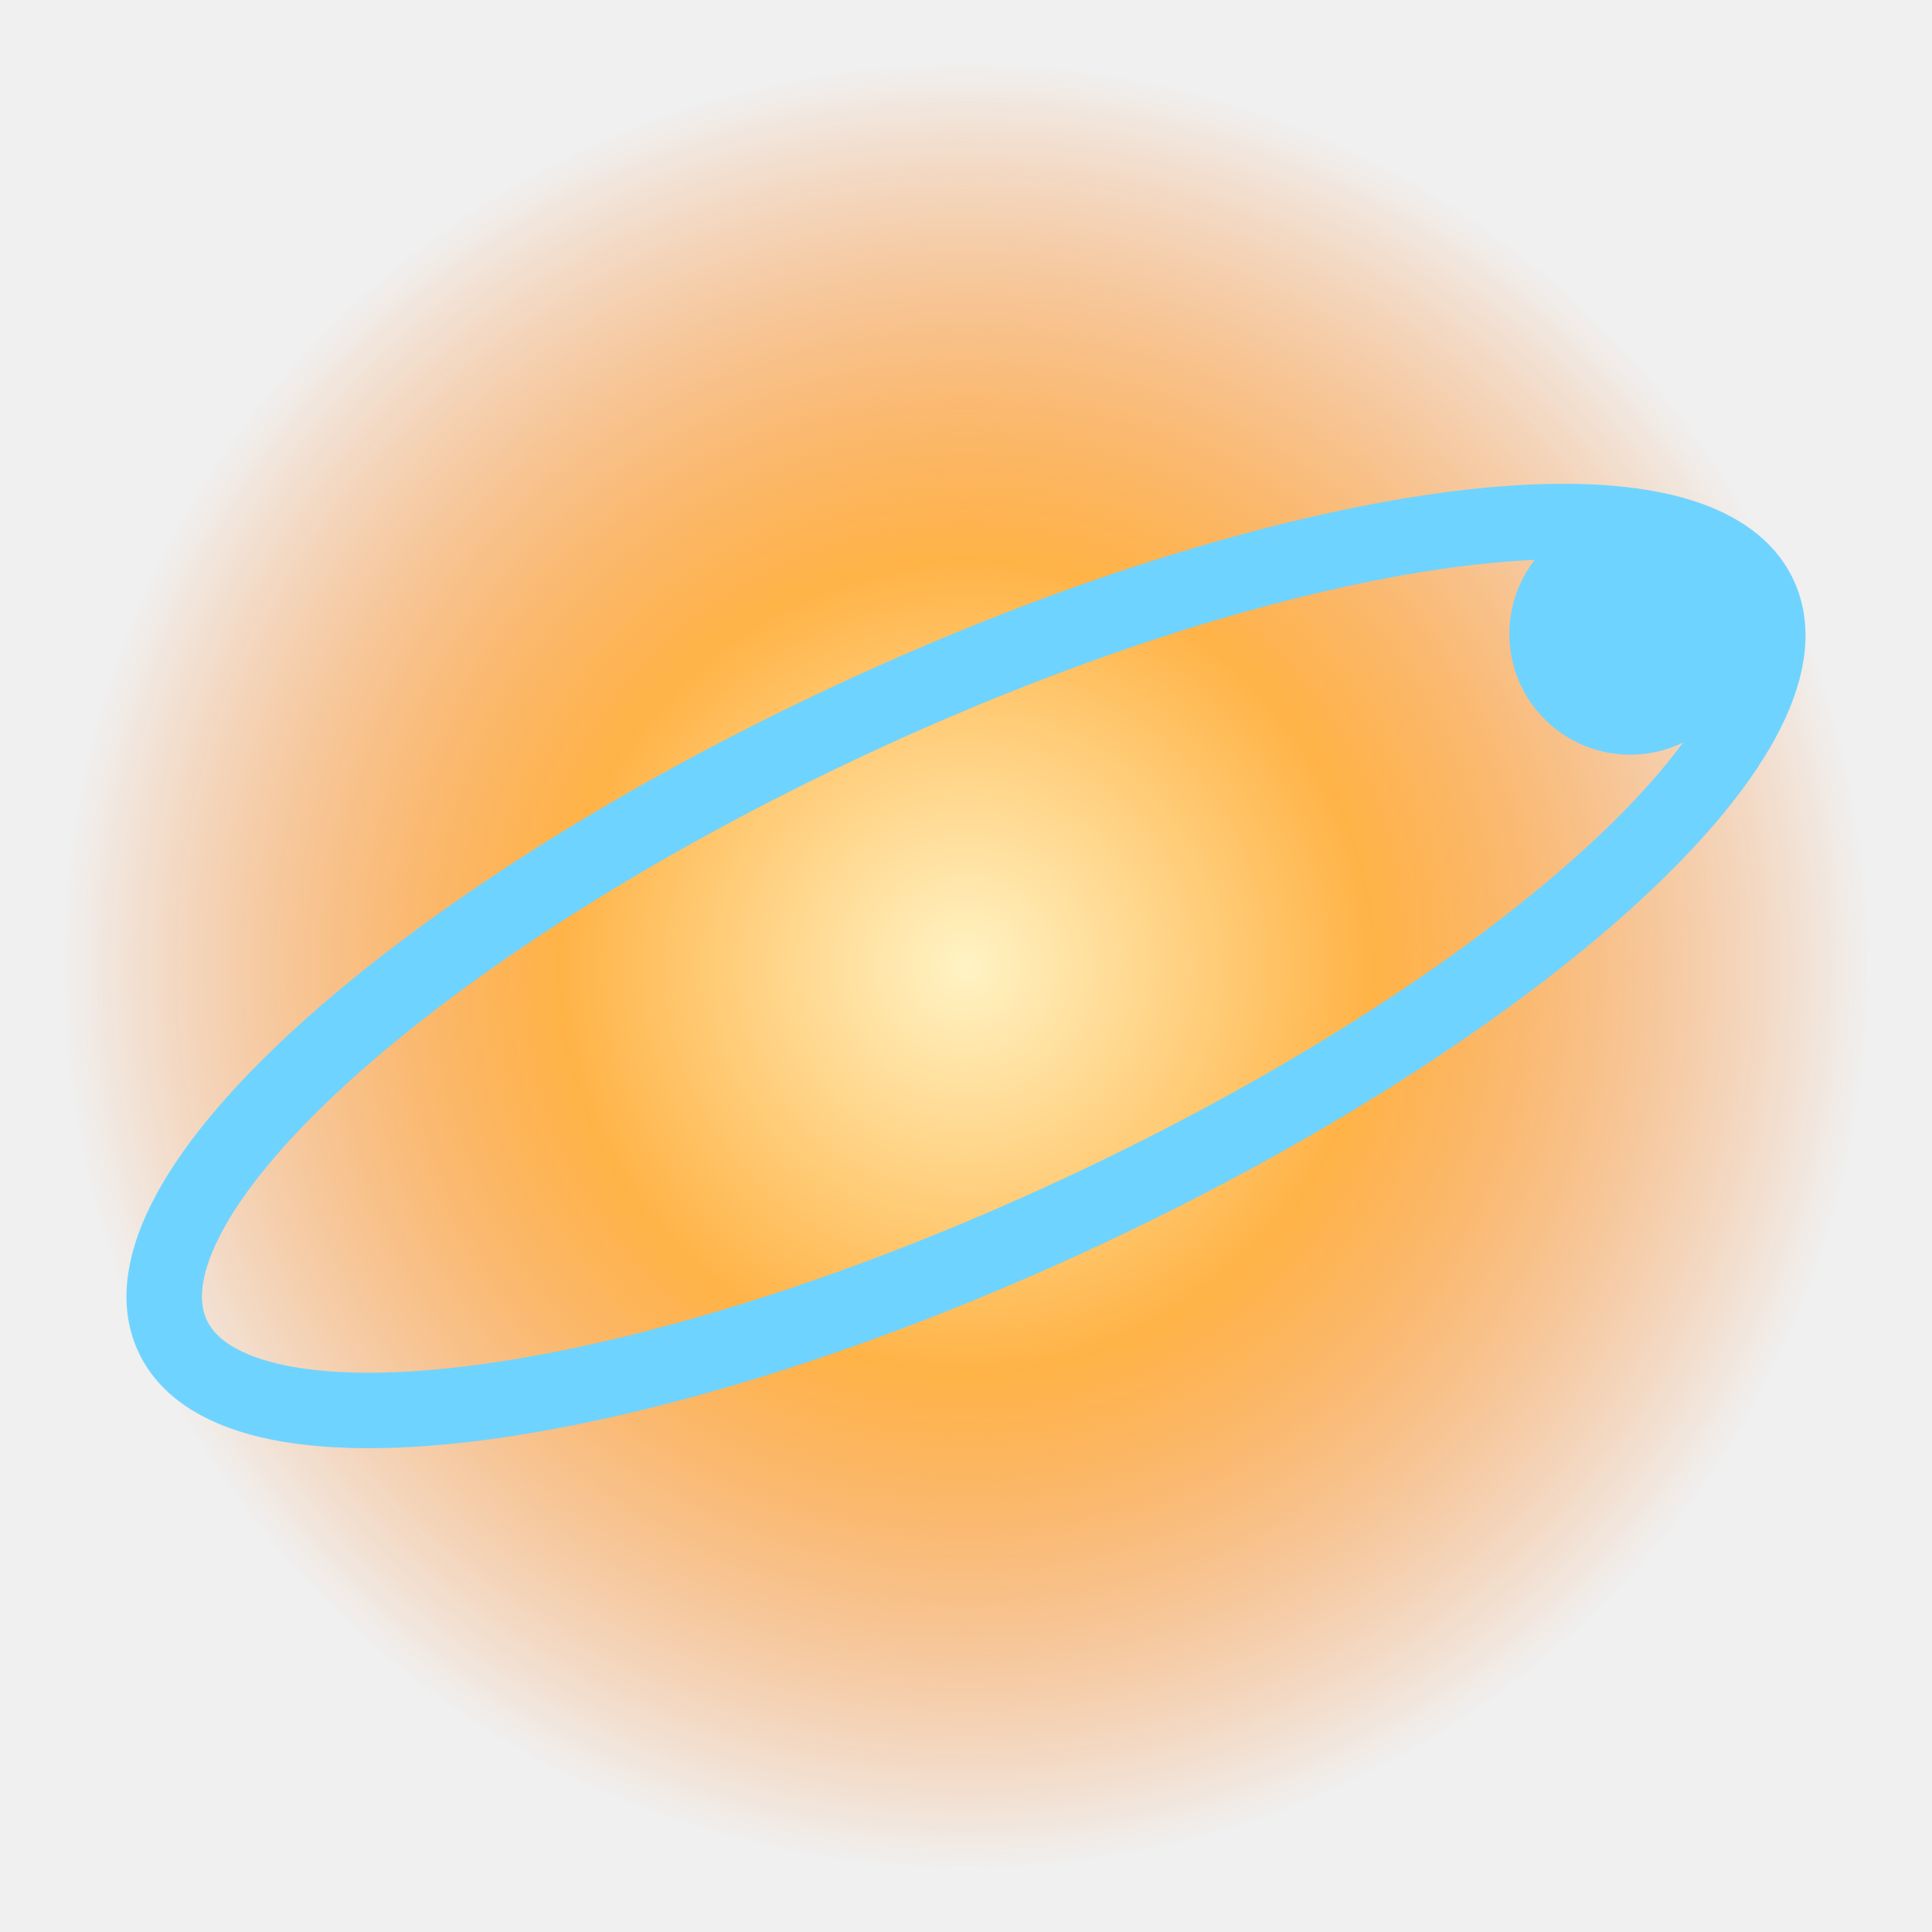
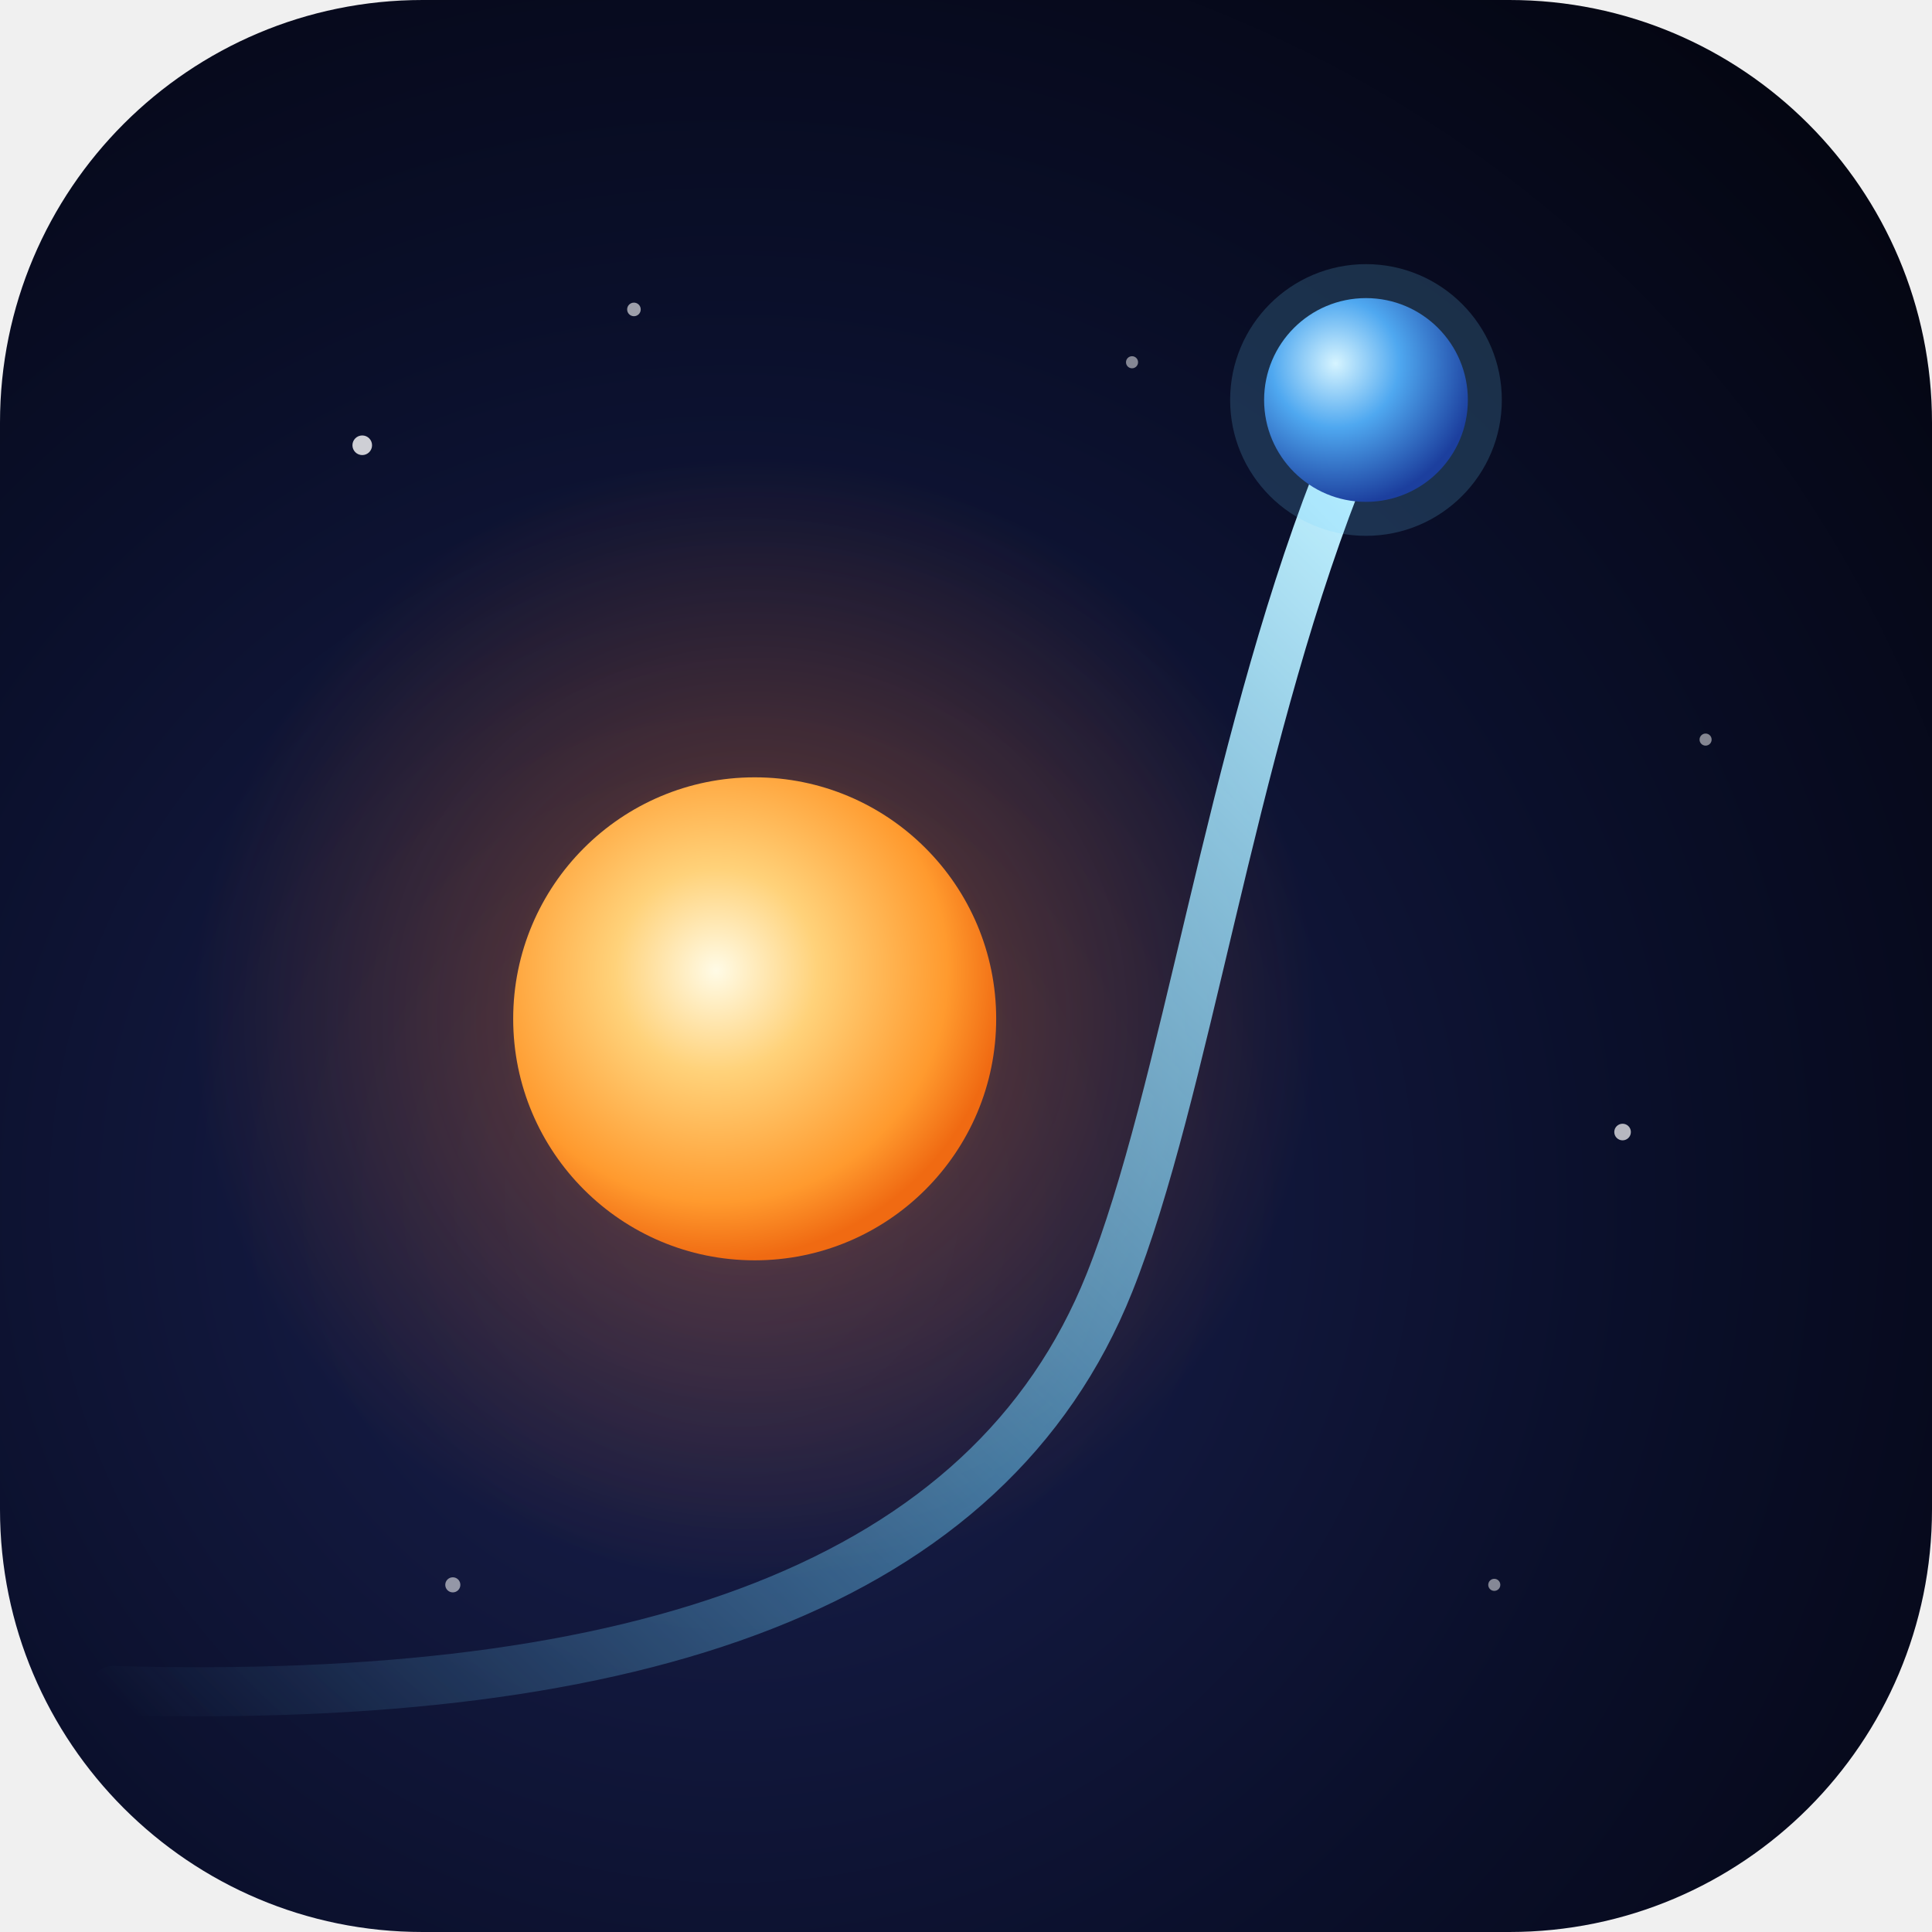
- <svg xmlns="http://www.w3.org/2000/svg" viewBox="0 0 64 64">
+ <svg xmlns="http://www.w3.org/2000/svg" viewBox="0 0 512 512">
  <defs>
-     <radialGradient id="g" cx="50%" cy="50%" r="50%">
-       <stop offset="0" stop-color="#fff3c4" />
-       <stop offset=".45" stop-color="#ffb347" />
+     <radialGradient id="bg" cx="38%" cy="62%" r="85%">
+       <stop offset="0" stop-color="#1a2150" />
+       <stop offset=".55" stop-color="#0a0f2a" />
+       <stop offset="1" stop-color="#03040d" />
+     </radialGradient>
+     <radialGradient id="halo" cx="50%" cy="50%" r="50%">
+       <stop offset="0" stop-color="#ffb347" stop-opacity=".75" />
+       <stop offset=".45" stop-color="#ff7a1a" stop-opacity=".22" />
      <stop offset="1" stop-color="#ff7a1a" stop-opacity="0" />
    </radialGradient>
+     <radialGradient id="sun" cx="42%" cy="40%" r="60%">
+       <stop offset="0" stop-color="#fffbe6" />
+       <stop offset=".35" stop-color="#ffd27a" />
+       <stop offset=".8" stop-color="#ff9a2e" />
+       <stop offset="1" stop-color="#f06a12" />
+     </radialGradient>
+     <linearGradient id="path" x1="0" y1="1" x2="1" y2="0">
+       <stop offset="0" stop-color="#6fd3ff" stop-opacity="0" />
+       <stop offset=".45" stop-color="#6fd3ff" stop-opacity=".5" />
+       <stop offset="1" stop-color="#bff0ff" />
+     </linearGradient>
+     <radialGradient id="planet" cx="35%" cy="32%" r="70%">
+       <stop offset="0" stop-color="#d6f4ff" />
+       <stop offset=".45" stop-color="#4fa8f0" />
+       <stop offset="1" stop-color="#1c3f9e" />
+     </radialGradient>
  </defs>
-   <circle cx="32" cy="32" r="30" fill="url(#g)" />
-   <ellipse cx="32" cy="32" rx="29" ry="9" fill="none" stroke="#6fd3ff" stroke-width="2.5" transform="rotate(-25 32 32)" />
-   <circle cx="54" cy="21" r="4" fill="#6fd3ff" />
+   <rect width="512" height="512" rx="112" fill="url(#bg)" />
+   <g fill="#fff">
+     <circle cx="96" cy="118" r="2.6" opacity=".8" />
+     <circle cx="168" cy="82" r="1.8" opacity=".6" />
+     <circle cx="430" cy="300" r="2.2" opacity=".7" />
+     <circle cx="396" cy="420" r="1.6" opacity=".5" />
+     <circle cx="120" cy="420" r="2" opacity=".55" />
+     <circle cx="300" cy="96" r="1.6" opacity=".5" />
+     <circle cx="452" cy="196" r="1.6" opacity=".5" />
+   </g>
+   <circle cx="200" cy="270" r="150" fill="url(#halo)" />
+   <circle cx="200" cy="270" r="64" fill="url(#sun)" />
+   <path d="M30 448 C 170 452, 262 420, 294 340 C 314 290, 326 200, 354 128" fill="none" stroke="url(#path)" stroke-width="13" stroke-linecap="round" />
+   <circle cx="362" cy="106" r="36" fill="#6fd3ff" opacity=".18" />
+   <circle cx="362" cy="106" r="27" fill="url(#planet)" />
</svg>
